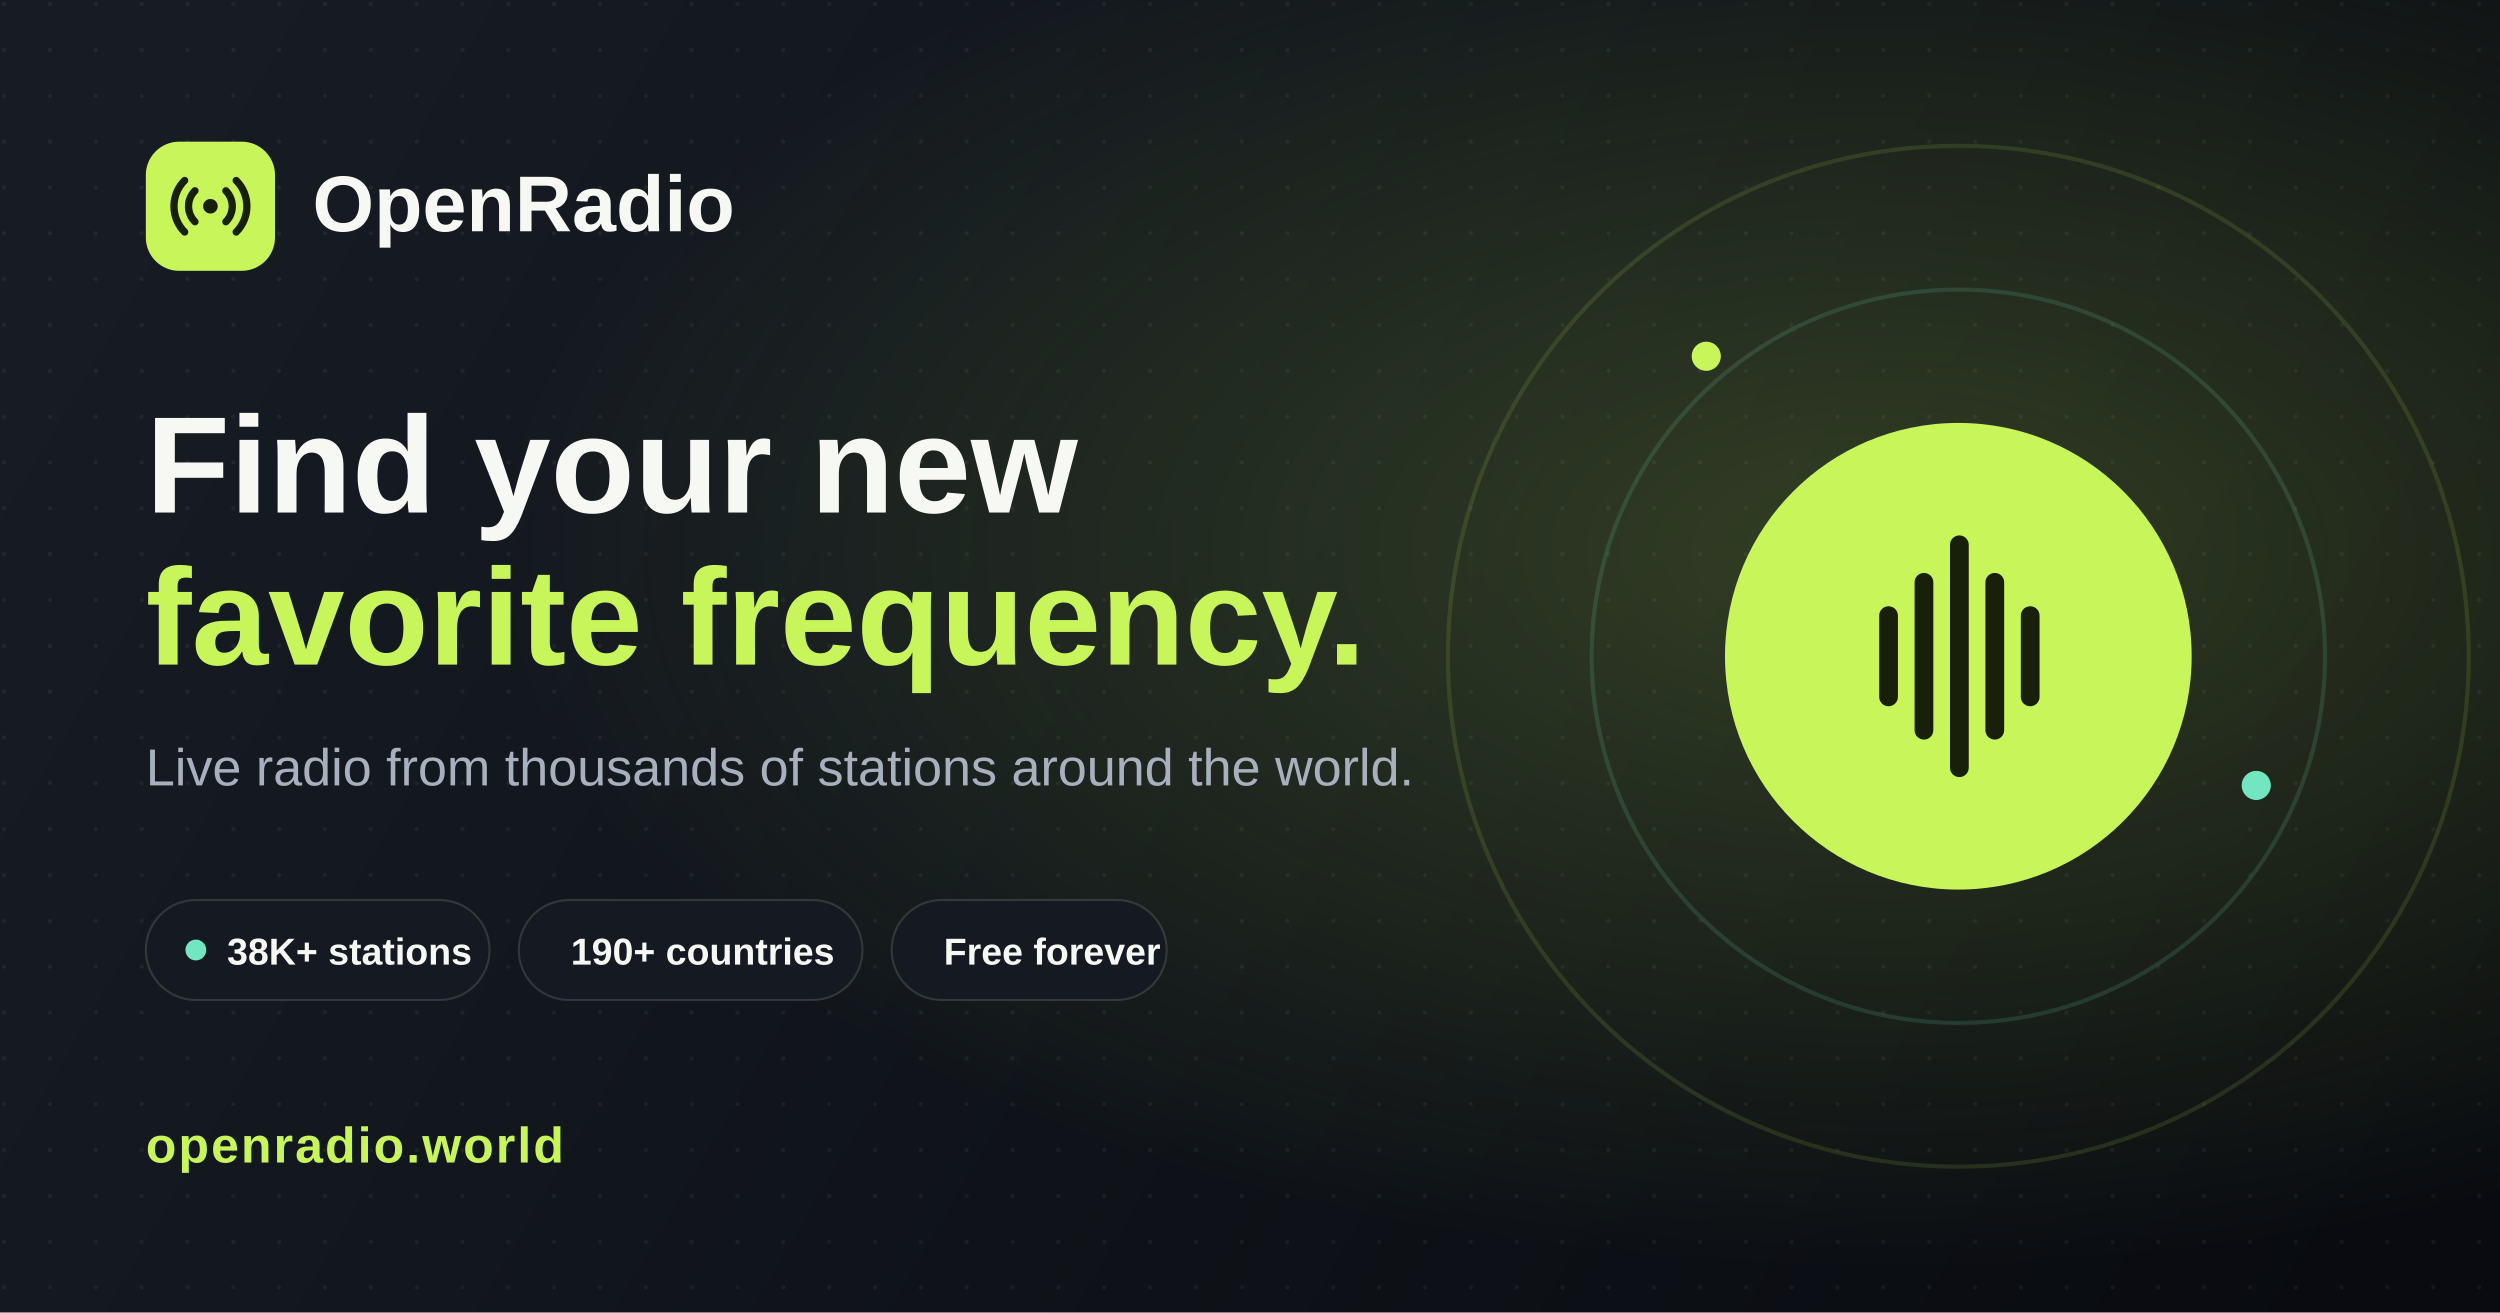
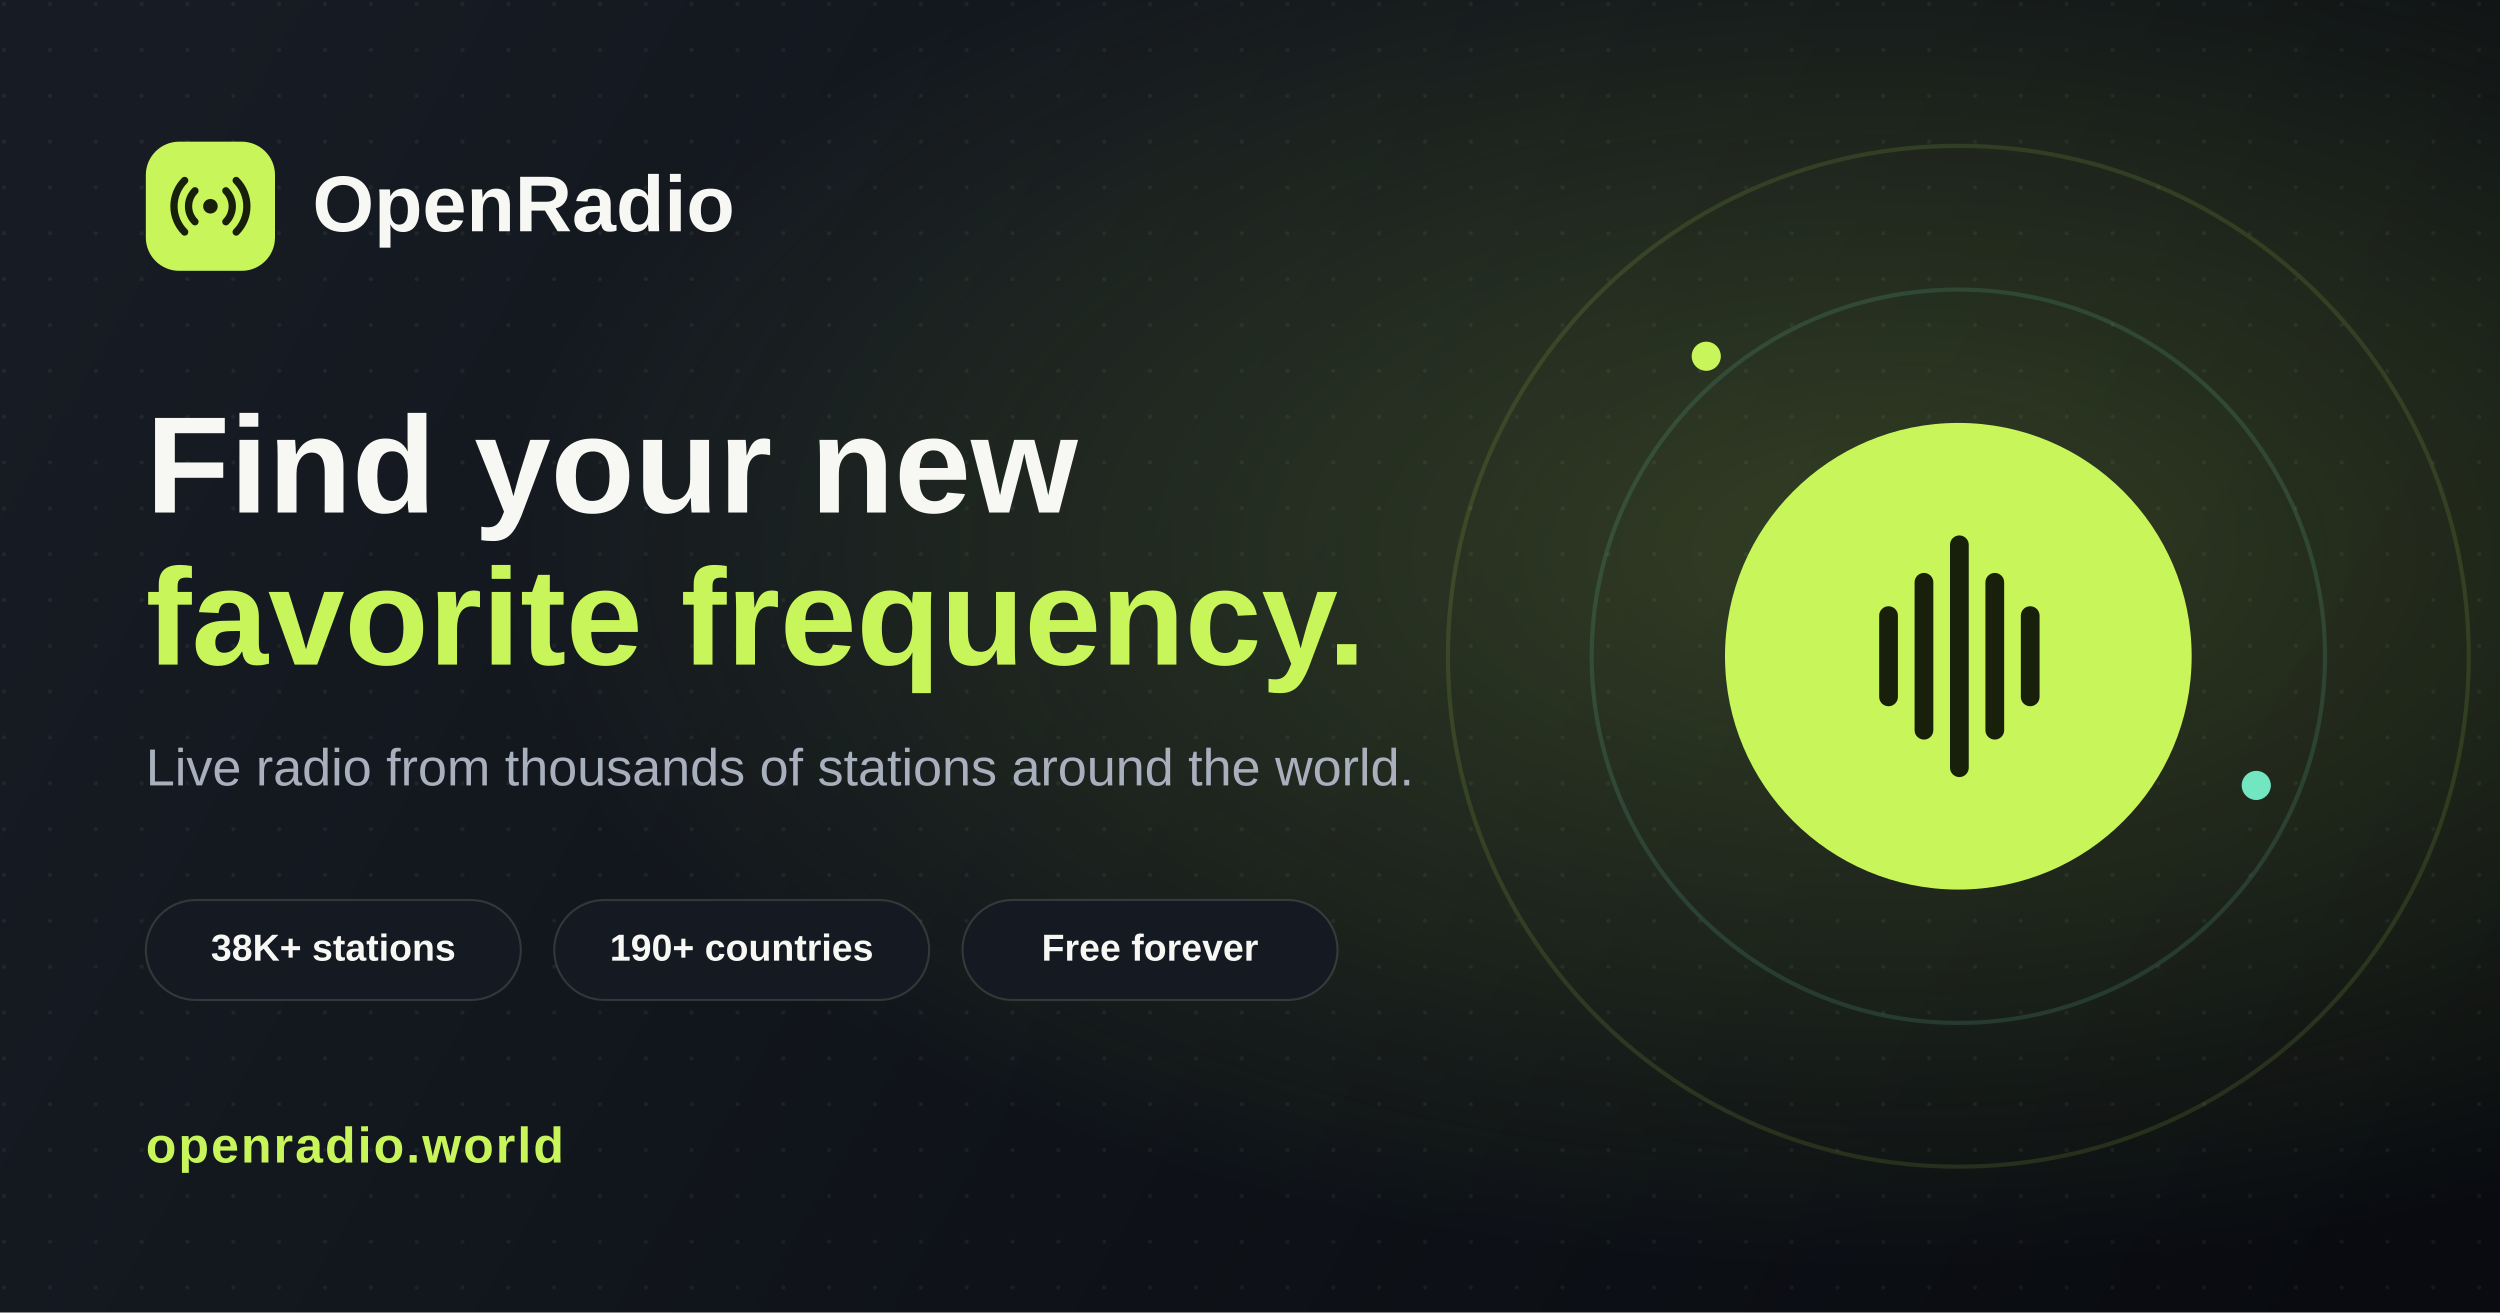
<svg xmlns="http://www.w3.org/2000/svg" viewBox="0 0 1200 630">
  <defs>
    <linearGradient id="bg" x1="90" y1="20" x2="1130" y2="630" gradientUnits="userSpaceOnUse">
      <stop stop-color="#171c24" />
      <stop offset=".52" stop-color="#0f1319" />
      <stop offset="1" stop-color="#090b10" />
    </linearGradient>
    <linearGradient id="signal" x1="836" y1="142" x2="1055" y2="455" gradientUnits="userSpaceOnUse">
      <stop stop-color="#dcff88" />
      <stop offset=".58" stop-color="#c8f65a" />
      <stop offset="1" stop-color="#72e6c1" />
    </linearGradient>
    <radialGradient id="limeGlow" cx=".75" cy=".42" r=".55">
      <stop stop-color="#c8f65a" stop-opacity=".2" />
      <stop offset="1" stop-color="#c8f65a" stop-opacity="0" />
    </radialGradient>
    <pattern id="dots" width="22" height="22" patternUnits="userSpaceOnUse">
      <circle cx="2" cy="2" r="1" fill="#edf9db" fill-opacity=".1" />
    </pattern>
  </defs>
  <rect width="1200" height="630" fill="url(#bg)" />
  <rect width="1200" height="630" fill="url(#limeGlow)" />
  <rect width="1200" height="630" fill="url(#dots)" opacity=".55" />
  <circle cx="940" cy="315" r="245" fill="none" stroke="#c8f65a" stroke-opacity=".12" stroke-width="2" />
  <circle cx="940" cy="315" r="176" fill="none" stroke="#72e6c1" stroke-opacity=".14" stroke-width="2" />
  <circle cx="940" cy="315" r="112" fill="#c8f65a" />
  <g fill="#18200c">
    <rect x="902" y="291" width="9" height="48" rx="4.5" />
    <rect x="919" y="275" width="9" height="80" rx="4.5" />
    <rect x="936" y="257" width="9" height="116" rx="4.5" />
    <rect x="953" y="275" width="9" height="80" rx="4.5" />
    <rect x="970" y="291" width="9" height="48" rx="4.5" />
  </g>
  <circle cx="819" cy="171" r="7" fill="#c8f65a" />
  <circle cx="1083" cy="377" r="7" fill="#72e6c1" />
  <rect x="70" y="68" width="62" height="62" rx="16" fill="#c8f65a" />
  <g transform="translate(80 78) scale(1.75)" fill="none" stroke="#18200c" stroke-width="2" stroke-linecap="round">
    <circle cx="12" cy="12" r="2" fill="#18200c" stroke="none" />
    <path d="M16.24 7.76a6 6 0 0 1 0 8.49" />
    <path d="M7.76 16.25a6 6 0 0 1 0-8.49" />
    <path d="M19.07 4.93a10 10 0 0 1 0 14.14" />
    <path d="M4.93 19.07a10 10 0 0 1 0-14.14" />
  </g>
  <text x="150" y="111" fill="#f7f8f3" font-family="Arial, sans-serif" font-size="38" font-weight="700">OpenRadio</text>
  <text x="70" y="246" fill="#f7f8f3" font-family="Arial, sans-serif" font-size="66" font-weight="700">Find your new</text>
  <text x="70" y="319" fill="#c8f65a" font-family="Arial, sans-serif" font-size="66" font-weight="700">favorite frequency.</text>
  <text x="70" y="377" fill="#a9b0bd" font-family="Arial, sans-serif" font-size="25">Live radio from thousands of stations around the world.</text>
  <g font-family="Arial, sans-serif" font-size="18" font-weight="700">
-     <rect x="70" y="432" width="165" height="48" rx="24" fill="#151a22" stroke="#edf9db" stroke-opacity=".14" />
-     <circle cx="94" cy="456" r="5" fill="#72e6c1" />
-     <text x="109" y="463" fill="#f7f8f3">38K+ stations</text>
-     <rect x="249" y="432" width="165" height="48" rx="24" fill="#151a22" stroke="#edf9db" stroke-opacity=".14" />
-     <text x="274" y="463" fill="#f7f8f3">190+ countries</text>
-     <rect x="428" y="432" width="132" height="48" rx="24" fill="#151a22" stroke="#edf9db" stroke-opacity=".14" />
-     <text x="453" y="463" fill="#f7f8f3">Free forever</text>
+     <rect x="70" y="432" width="180" height="48" rx="24" fill="#151a22" stroke="#edf9db" stroke-opacity=".14" />
+     <text x="160" y="456" fill="#f7f8f3" text-anchor="middle" dominant-baseline="middle">38K+ stations</text>
+     <rect x="266" y="432" width="180" height="48" rx="24" fill="#151a22" stroke="#edf9db" stroke-opacity=".14" />
+     <text x="356" y="456" fill="#f7f8f3" text-anchor="middle" dominant-baseline="middle">190+ countries</text>
+     <rect x="462" y="432" width="180" height="48" rx="24" fill="#151a22" stroke="#edf9db" stroke-opacity=".14" />
+     <text x="552" y="456" fill="#f7f8f3" text-anchor="middle" dominant-baseline="middle">Free forever</text>
  </g>
  <text x="70" y="558" fill="#c8f65a" font-family="Arial, sans-serif" font-size="24" font-weight="700" letter-spacing="1">openradio.world</text>
</svg>
